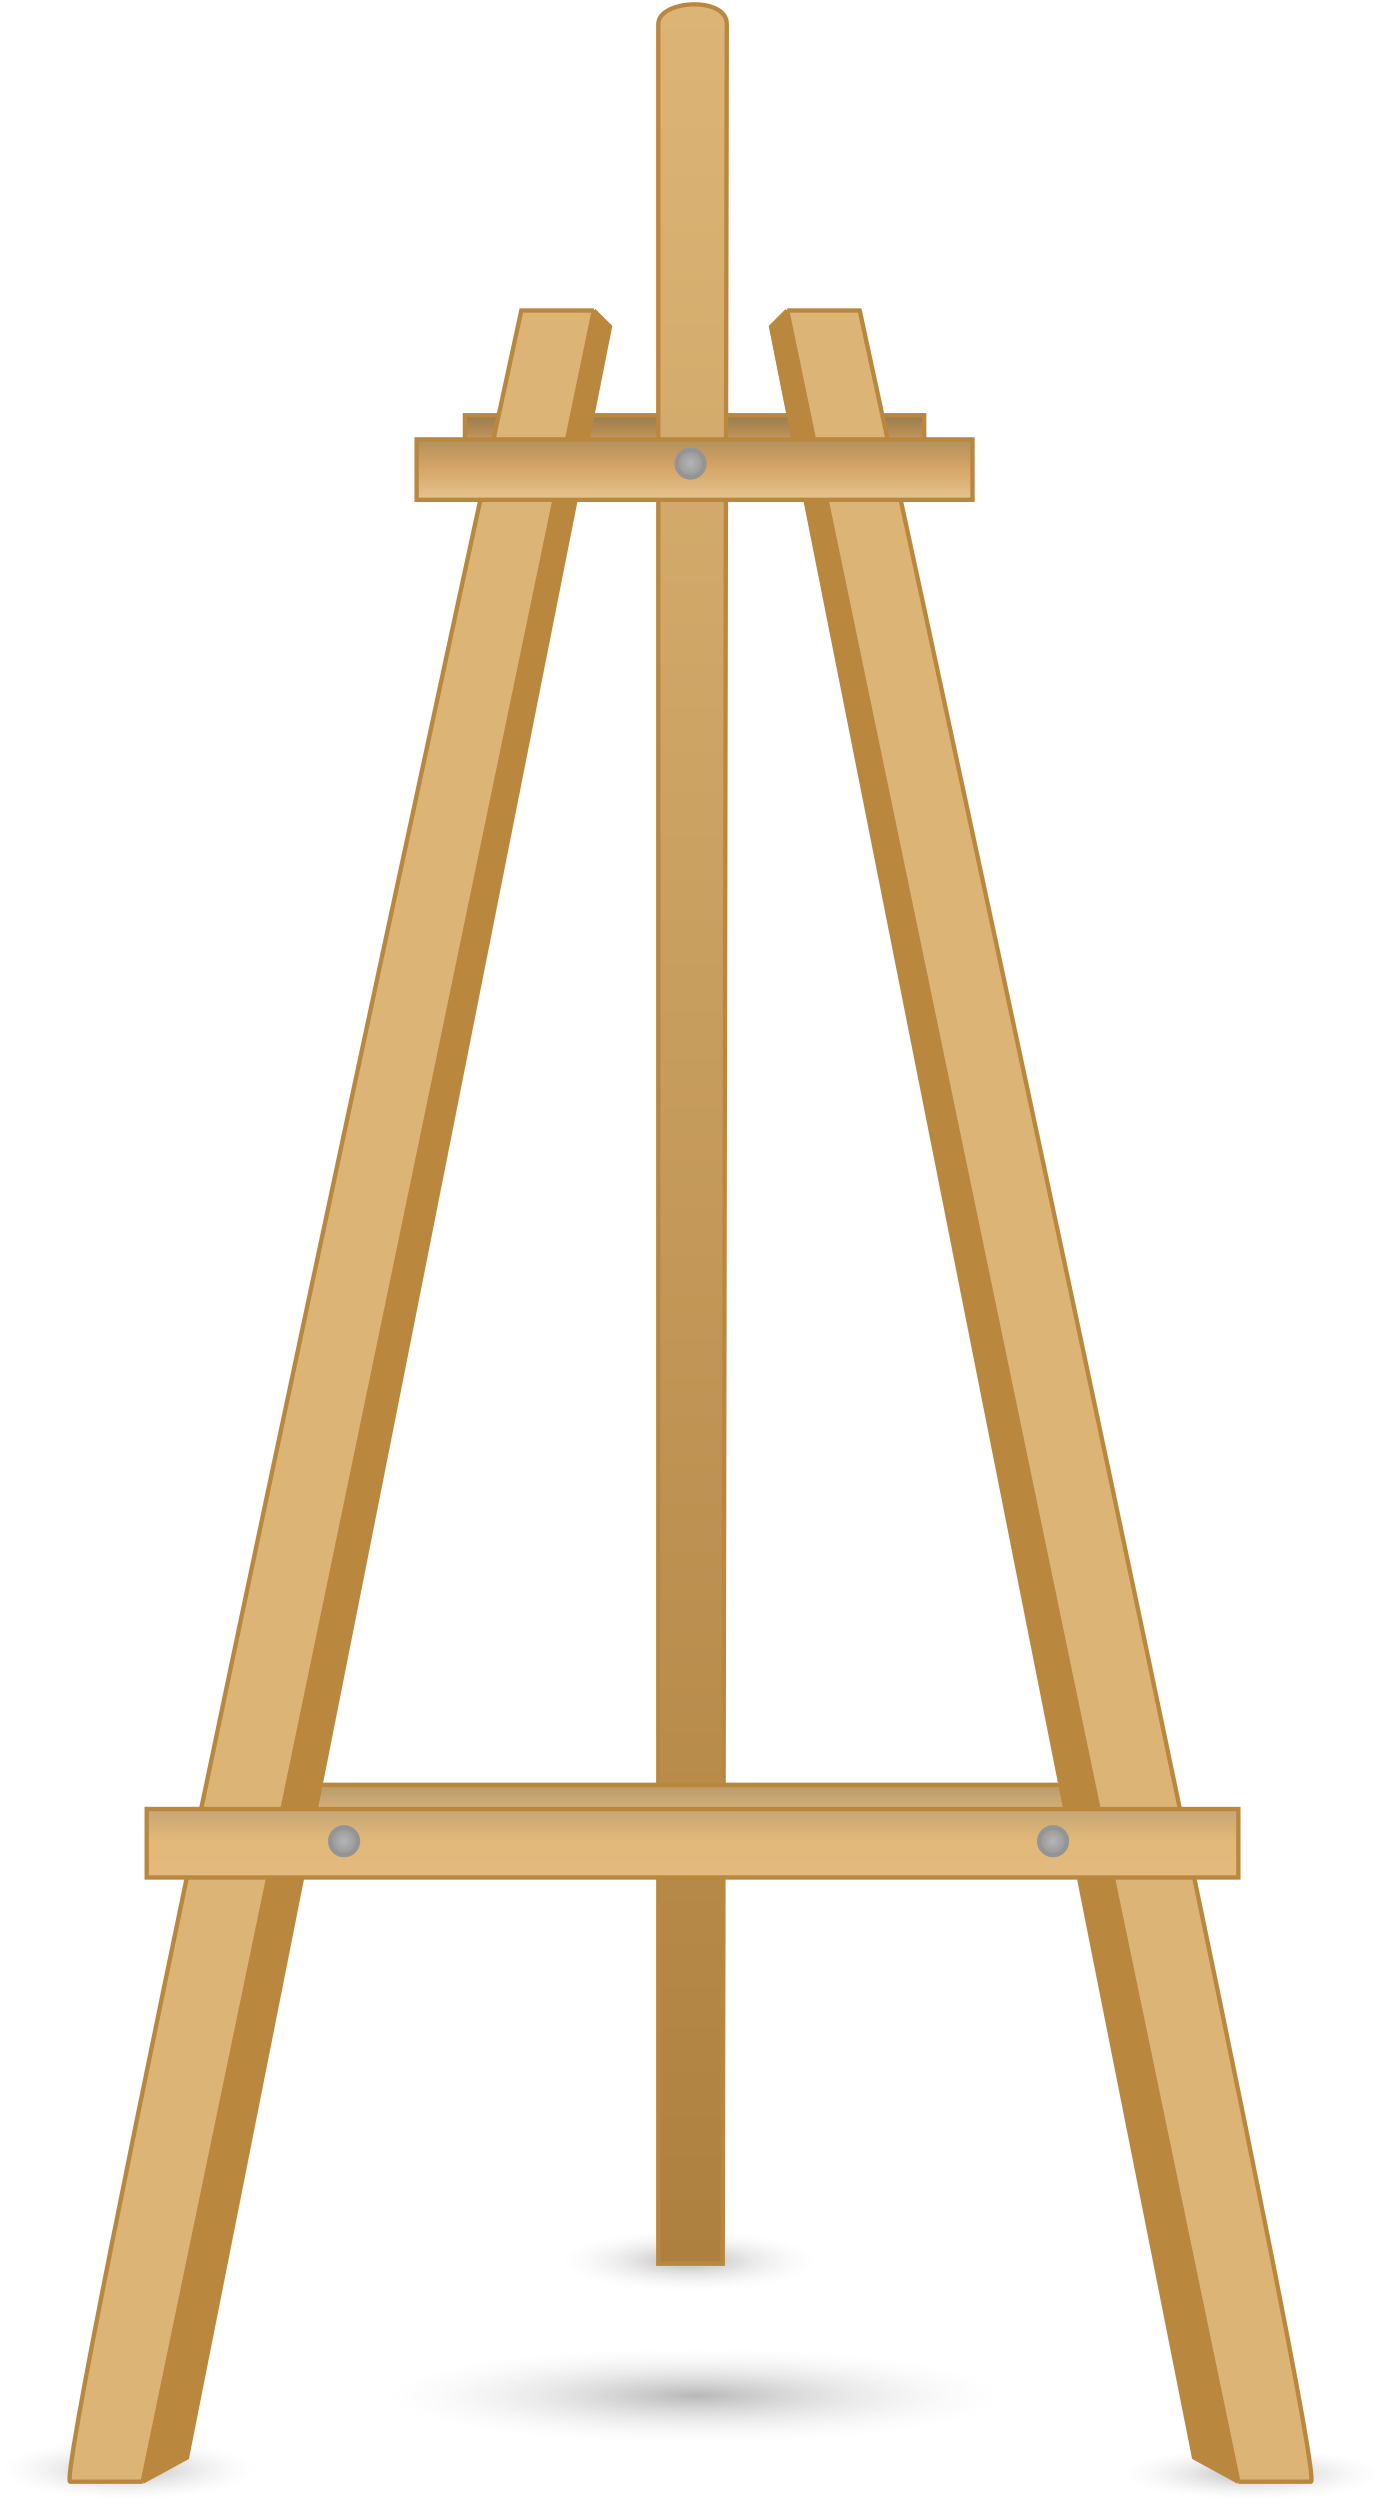
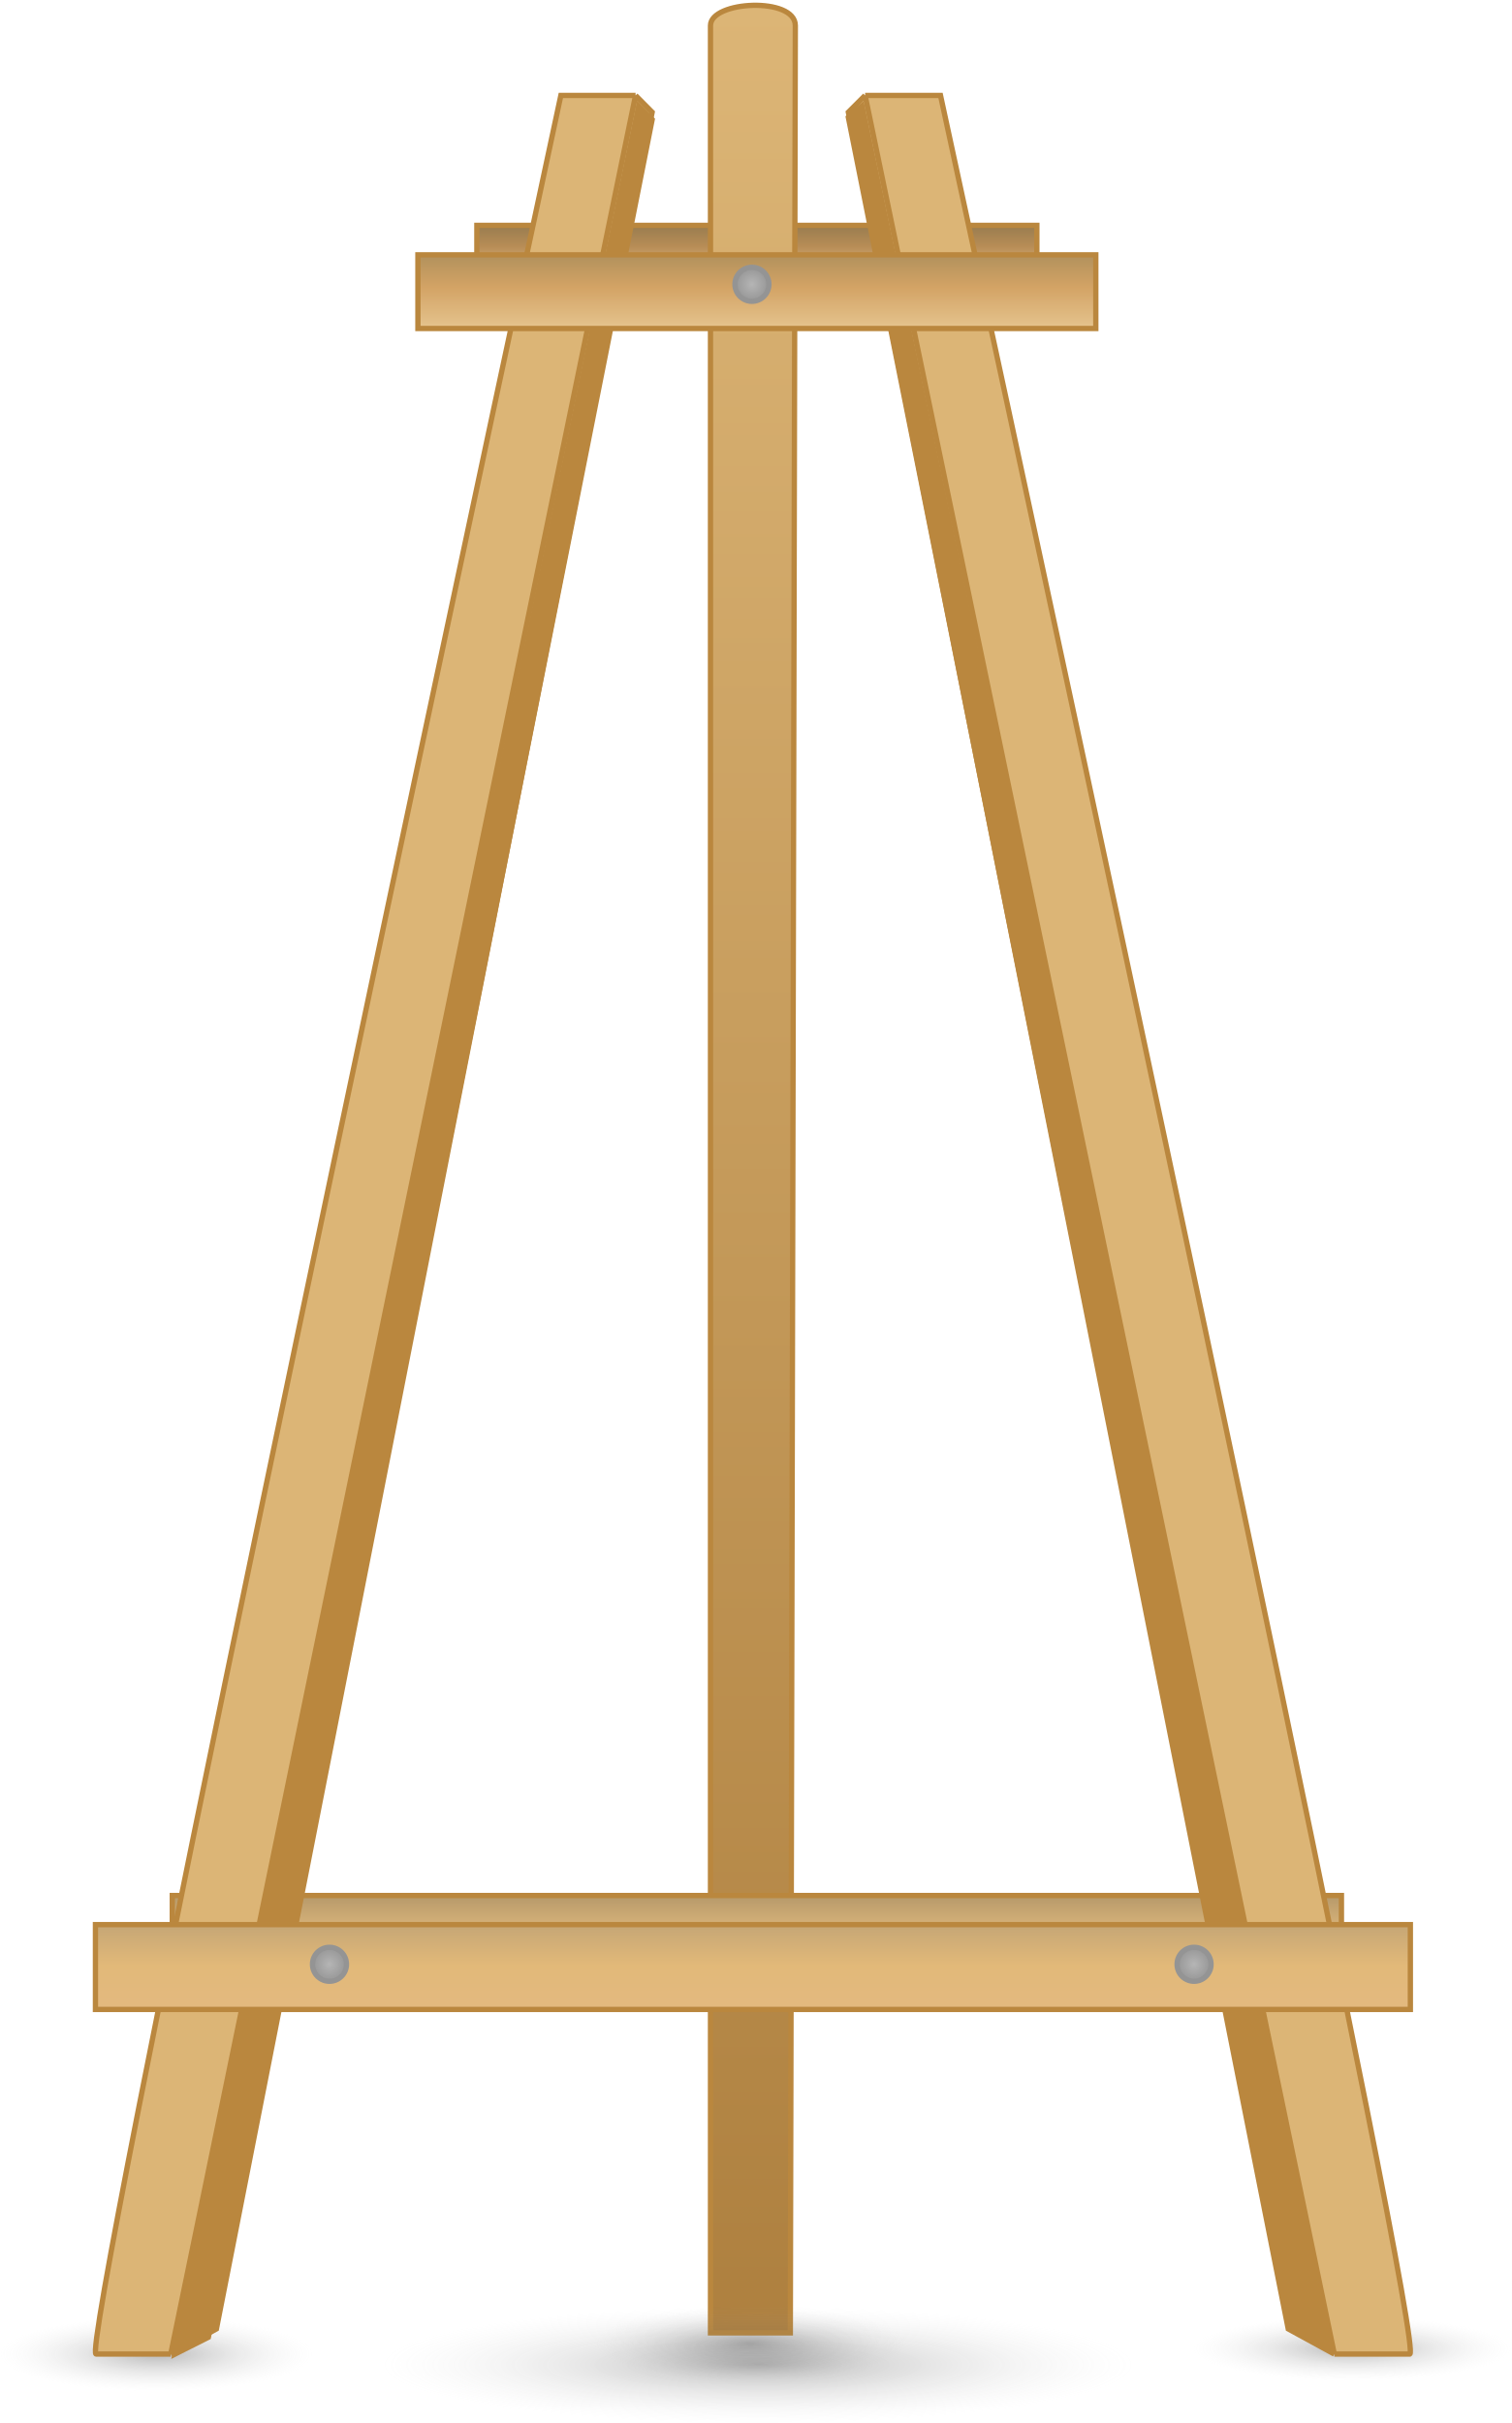
- <svg xmlns="http://www.w3.org/2000/svg" width="318" height="575" viewBox="0 0 318 575" fill="none">
-   <ellipse cx="158.5" cy="520" rx="29.5" ry="7" fill="url(#paint0_radial_2_35)" />
-   <path d="M212.556 95.503H106.936V104.768H212.556V95.503Z" fill="url(#paint1_linear_2_35)" stroke="#BA873E" />
-   <path d="M167.158 5.523C167.158 -0.962 151.407 -0.036 151.407 5.523V520.655H166.231C166.54 351.107 167.158 10.712 167.158 5.523Z" fill="url(#paint2_linear_2_35)" stroke="#BA873E" />
-   <path d="M269.999 423.482H49.493V410.511H269.999V423.482Z" fill="url(#paint3_linear_2_35)" stroke="#BA873E" />
-   <ellipse cx="29.5" cy="568" rx="29.5" ry="7" fill="url(#paint4_radial_2_35)" />
-   <ellipse cx="288" cy="569" rx="30" ry="6" fill="url(#paint5_radial_2_35)" />
-   <path d="M16.139 570.795C12.433 570.795 83.773 237.874 119.907 71.414H136.583L140.289 75.12L43.007 565.236L32.816 570.795H16.139Z" fill="#DCB576" />
-   <path d="M32.816 570.795C28.801 570.795 19.845 570.795 16.139 570.795C12.433 570.795 83.773 237.874 119.907 71.414H136.583M32.816 570.795L136.583 71.414M32.816 570.795L43.007 565.236L140.289 75.12L136.583 71.414" stroke="#BA873E" />
-   <path d="M137.51 74.193L34.669 568.016L42.081 564.31L139.363 76.046L137.51 74.193Z" fill="#BA873E" stroke="#BA873E" />
-   <path d="M137 73L34 569.5L42.581 564.81L140 76L137 73Z" fill="#BA873E" stroke="#BA873E" />
-   <path d="M301.5 570.795C305.206 570.795 233.865 237.874 197.732 71.414H181.055L177.349 75.12L274.631 565.236L284.823 570.795H301.5Z" fill="#DCB576" />
-   <path d="M284.823 570.795C288.838 570.795 297.794 570.795 301.5 570.795C305.206 570.795 233.865 237.874 197.732 71.414H181.055M284.823 570.795L181.055 71.414M284.823 570.795L274.631 565.236L177.349 75.12L181.055 71.414" stroke="#BA873E" />
-   <path d="M180.5 73L284 569.5L275 564.5L177.5 75.5L180.5 73Z" fill="#BA873E" stroke="#BA873E" />
-   <path d="M223.674 101.062H95.818V114.959H223.674V101.062Z" fill="url(#paint6_linear_2_35)" stroke="#BA873E" />
-   <path d="M284.823 431.821H33.742V416.07H284.823V431.821Z" fill="url(#paint7_linear_2_35)" stroke="#BA873E" />
-   <circle cx="79.141" cy="423.482" r="3.206" fill="url(#paint8_radial_2_35)" stroke="#949494" />
-   <circle cx="242.204" cy="423.482" r="3.206" fill="url(#paint9_radial_2_35)" stroke="#949494" />
-   <circle cx="158.819" cy="106.621" r="3.206" fill="url(#paint10_radial_2_35)" stroke="#949494" />
-   <ellipse cx="160" cy="551" rx="71" ry="11" fill="url(#paint11_radial_2_35)" />
+ <svg xmlns="http://www.w3.org/2000/svg" width="285" height="457" viewBox="0 0 285 457" fill="none">
+   <ellipse cx="141.5" cy="442" rx="29.5" ry="7" fill="url(#paint0_radial_2_35)" />
+   <path d="M195.556 42.503H89.936V51.768H195.556V42.503Z" fill="url(#paint1_linear_2_35)" stroke="#BA873E" />
+   <path d="M150 4.821C150 -0.658 134 0.125 134 4.821V440H149.059C149.373 296.767 150 9.204 150 4.821Z" fill="url(#paint2_linear_2_35)" stroke="#BA873E" />
+   <path d="M252.999 370.482H32.493V357.511H252.999V370.482Z" fill="url(#paint3_linear_2_35)" stroke="#BA873E" />
+   <ellipse cx="29.5" cy="444" rx="29.5" ry="7" fill="url(#paint4_radial_2_35)" />
+   <ellipse cx="255" cy="443" rx="30" ry="6" fill="url(#paint5_radial_2_35)" />
+   <path d="M18.117 444C14.987 444 75.255 160 105.78 18H119.869L123 21.161L40.816 439.258L32.206 444H18.117Z" fill="#DCB576" />
+   <path d="M32.206 444C28.814 444 21.248 444 18.117 444C14.987 444 75.255 160 105.78 18H119.869M32.206 444L119.869 18M32.206 444L40.816 439.258L123 21.161L119.869 18" stroke="#BA873E" />
+   <path d="M120.425 21L33 444L39.301 440.826L122 22.587L120.425 21Z" fill="#BA873E" stroke="#BA873E" />
+   <path d="M120.453 20L33 443L40.286 439.004L123 22.556L120.453 20Z" fill="#BA873E" stroke="#BA873E" />
+   <path d="M265.881 444C269.042 444 208.2 160 177.384 18H163.161L160 21.161L242.967 439.258L251.659 444H265.881Z" fill="#DCB576" />
+   <path d="M251.659 444C255.083 444 262.721 444 265.881 444C269.042 444 208.2 160 177.384 18H163.161M251.659 444L163.161 18M251.659 444L242.967 439.258L160 21.161L163.161 18" stroke="#BA873E" />
+   <path d="M162.563 20L251 443L243.31 438.74L160 22.13L162.563 20Z" fill="#BA873E" stroke="#BA873E" />
+   <path d="M206.674 48.062H78.818V61.959H206.674V48.062Z" fill="url(#paint6_linear_2_35)" stroke="#BA873E" />
+   <path d="M266 379H18V363H266V379Z" fill="url(#paint7_linear_2_35)" stroke="#BA873E" />
+   <circle cx="62.141" cy="370.482" r="3.206" fill="url(#paint8_radial_2_35)" stroke="#949494" />
+   <circle cx="225.204" cy="370.482" r="3.206" fill="url(#paint9_radial_2_35)" stroke="#949494" />
+   <circle cx="141.819" cy="53.621" r="3.206" fill="url(#paint10_radial_2_35)" stroke="#949494" />
+   <ellipse cx="143" cy="446" rx="71" ry="11" fill="url(#paint11_radial_2_35)" />
  <defs>
-     <radialGradient id="paint0_radial_2_35" cx="0" cy="0" r="1" gradientUnits="userSpaceOnUse" gradientTransform="translate(158.5 520) rotate(90) scale(7 29.5)">
+     <radialGradient id="paint0_radial_2_35" cx="0" cy="0" r="1" gradientUnits="userSpaceOnUse" gradientTransform="translate(141.5 442) rotate(90) scale(7 29.5)">
      <stop stop-opacity="0.28" />
      <stop offset="1" stop-color="#C4C4C4" stop-opacity="0" />
    </radialGradient>
-     <linearGradient id="paint1_linear_2_35" x1="159.746" y1="95.503" x2="159.746" y2="104.768" gradientUnits="userSpaceOnUse">
+     <linearGradient id="paint1_linear_2_35" x1="142.746" y1="42.503" x2="142.746" y2="51.768" gradientUnits="userSpaceOnUse">
      <stop stop-color="#987C4F" />
      <stop offset="0.438" stop-color="#B88D56" />
      <stop offset="1" stop-color="#E5C48E" />
    </linearGradient>
-     <linearGradient id="paint2_linear_2_35" x1="159.283" y1="1" x2="159.283" y2="520.655" gradientUnits="userSpaceOnUse">
+     <linearGradient id="paint2_linear_2_35" x1="142" y1="1" x2="142" y2="440" gradientUnits="userSpaceOnUse">
      <stop stop-color="#DCB576" />
      <stop offset="1" stop-color="#AE803F" />
    </linearGradient>
-     <linearGradient id="paint3_linear_2_35" x1="159.746" y1="410.511" x2="159.746" y2="423.482" gradientUnits="userSpaceOnUse">
+     <linearGradient id="paint3_linear_2_35" x1="142.746" y1="357.511" x2="142.746" y2="370.482" gradientUnits="userSpaceOnUse">
      <stop stop-color="#B6996A" />
      <stop offset="0.484" stop-color="#D9B47A" />
      <stop offset="1" stop-color="#CEA976" />
    </linearGradient>
-     <radialGradient id="paint4_radial_2_35" cx="0" cy="0" r="1" gradientUnits="userSpaceOnUse" gradientTransform="translate(29.5 568) rotate(90) scale(7 29.5)">
+     <radialGradient id="paint4_radial_2_35" cx="0" cy="0" r="1" gradientUnits="userSpaceOnUse" gradientTransform="translate(29.5 444) rotate(90) scale(7 29.5)">
      <stop stop-opacity="0.28" />
      <stop offset="1" stop-color="#C4C4C4" stop-opacity="0" />
    </radialGradient>
-     <radialGradient id="paint5_radial_2_35" cx="0" cy="0" r="1" gradientUnits="userSpaceOnUse" gradientTransform="translate(288 569) rotate(90) scale(6 30)">
+     <radialGradient id="paint5_radial_2_35" cx="0" cy="0" r="1" gradientUnits="userSpaceOnUse" gradientTransform="translate(255 443) rotate(90) scale(6 30)">
      <stop stop-opacity="0.28" />
      <stop offset="1" stop-color="#C4C4C4" stop-opacity="0" />
    </radialGradient>
-     <linearGradient id="paint6_linear_2_35" x1="159.746" y1="101.062" x2="159.746" y2="114.959" gradientUnits="userSpaceOnUse">
+     <linearGradient id="paint6_linear_2_35" x1="142.746" y1="48.062" x2="142.746" y2="61.959" gradientUnits="userSpaceOnUse">
      <stop stop-color="#B1915C" />
      <stop offset="0.438" stop-color="#D3A365" />
      <stop offset="1" stop-color="#E5C48E" />
    </linearGradient>
-     <linearGradient id="paint7_linear_2_35" x1="159.283" y1="416.07" x2="159.283" y2="431.821" gradientUnits="userSpaceOnUse">
+     <linearGradient id="paint7_linear_2_35" x1="142" y1="363" x2="142" y2="379" gradientUnits="userSpaceOnUse">
      <stop stop-color="#C5A675" />
      <stop offset="0.484" stop-color="#E2B979" />
      <stop offset="1" stop-color="#E3B97F" />
    </linearGradient>
-     <radialGradient id="paint8_radial_2_35" cx="0" cy="0" r="1" gradientUnits="userSpaceOnUse" gradientTransform="translate(79.1407 423.482) rotate(90) scale(3.70599)">
+     <radialGradient id="paint8_radial_2_35" cx="0" cy="0" r="1" gradientUnits="userSpaceOnUse" gradientTransform="translate(62.1407 370.482) rotate(90) scale(3.70599)">
      <stop stop-color="#B5B5B5" />
      <stop offset="1" stop-color="#929292" />
    </radialGradient>
-     <radialGradient id="paint9_radial_2_35" cx="0" cy="0" r="1" gradientUnits="userSpaceOnUse" gradientTransform="translate(242.204 423.482) rotate(90) scale(3.70599)">
+     <radialGradient id="paint9_radial_2_35" cx="0" cy="0" r="1" gradientUnits="userSpaceOnUse" gradientTransform="translate(225.204 370.482) rotate(90) scale(3.70599)">
      <stop stop-color="#B5B5B5" />
      <stop offset="1" stop-color="#929292" />
    </radialGradient>
-     <radialGradient id="paint10_radial_2_35" cx="0" cy="0" r="1" gradientUnits="userSpaceOnUse" gradientTransform="translate(158.819 106.621) rotate(90) scale(3.70599)">
+     <radialGradient id="paint10_radial_2_35" cx="0" cy="0" r="1" gradientUnits="userSpaceOnUse" gradientTransform="translate(141.819 53.6206) rotate(90) scale(3.70599)">
      <stop stop-color="#B5B5B5" />
      <stop offset="1" stop-color="#929292" />
    </radialGradient>
-     <radialGradient id="paint11_radial_2_35" cx="0" cy="0" r="1" gradientUnits="userSpaceOnUse" gradientTransform="translate(160 551) rotate(90) scale(11 71)">
+     <radialGradient id="paint11_radial_2_35" cx="0" cy="0" r="1" gradientUnits="userSpaceOnUse" gradientTransform="translate(143 446) rotate(90) scale(11 71)">
      <stop stop-opacity="0.28" />
      <stop offset="1" stop-color="#C4C4C4" stop-opacity="0" />
    </radialGradient>
  </defs>
</svg>
